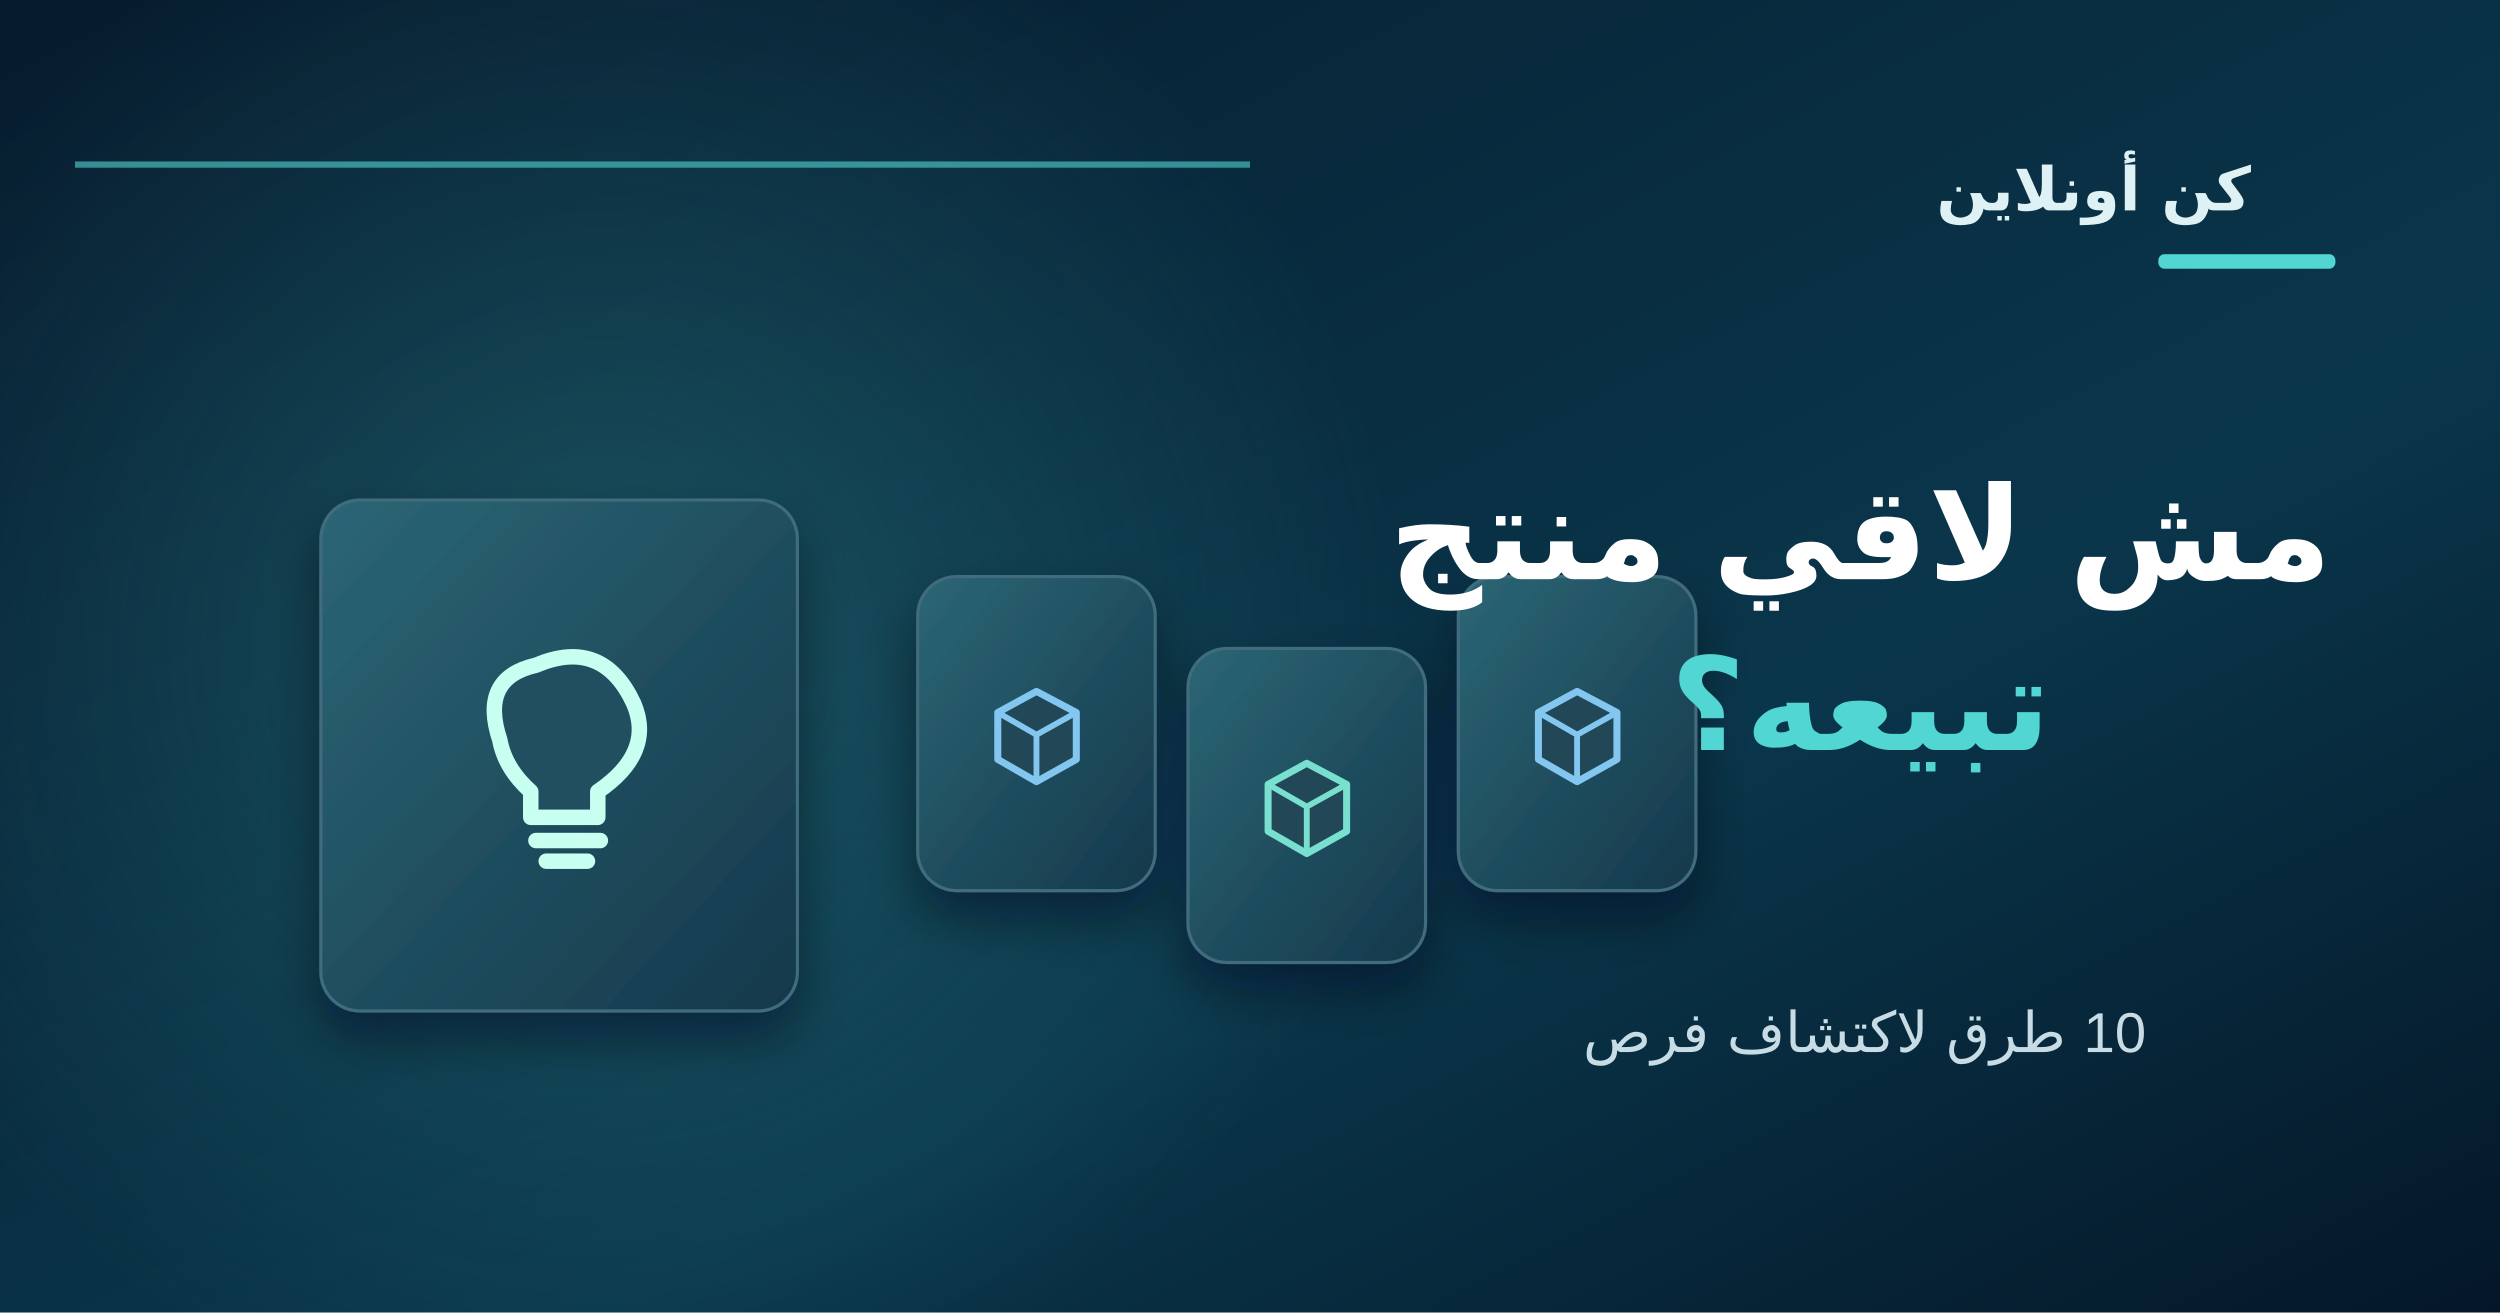
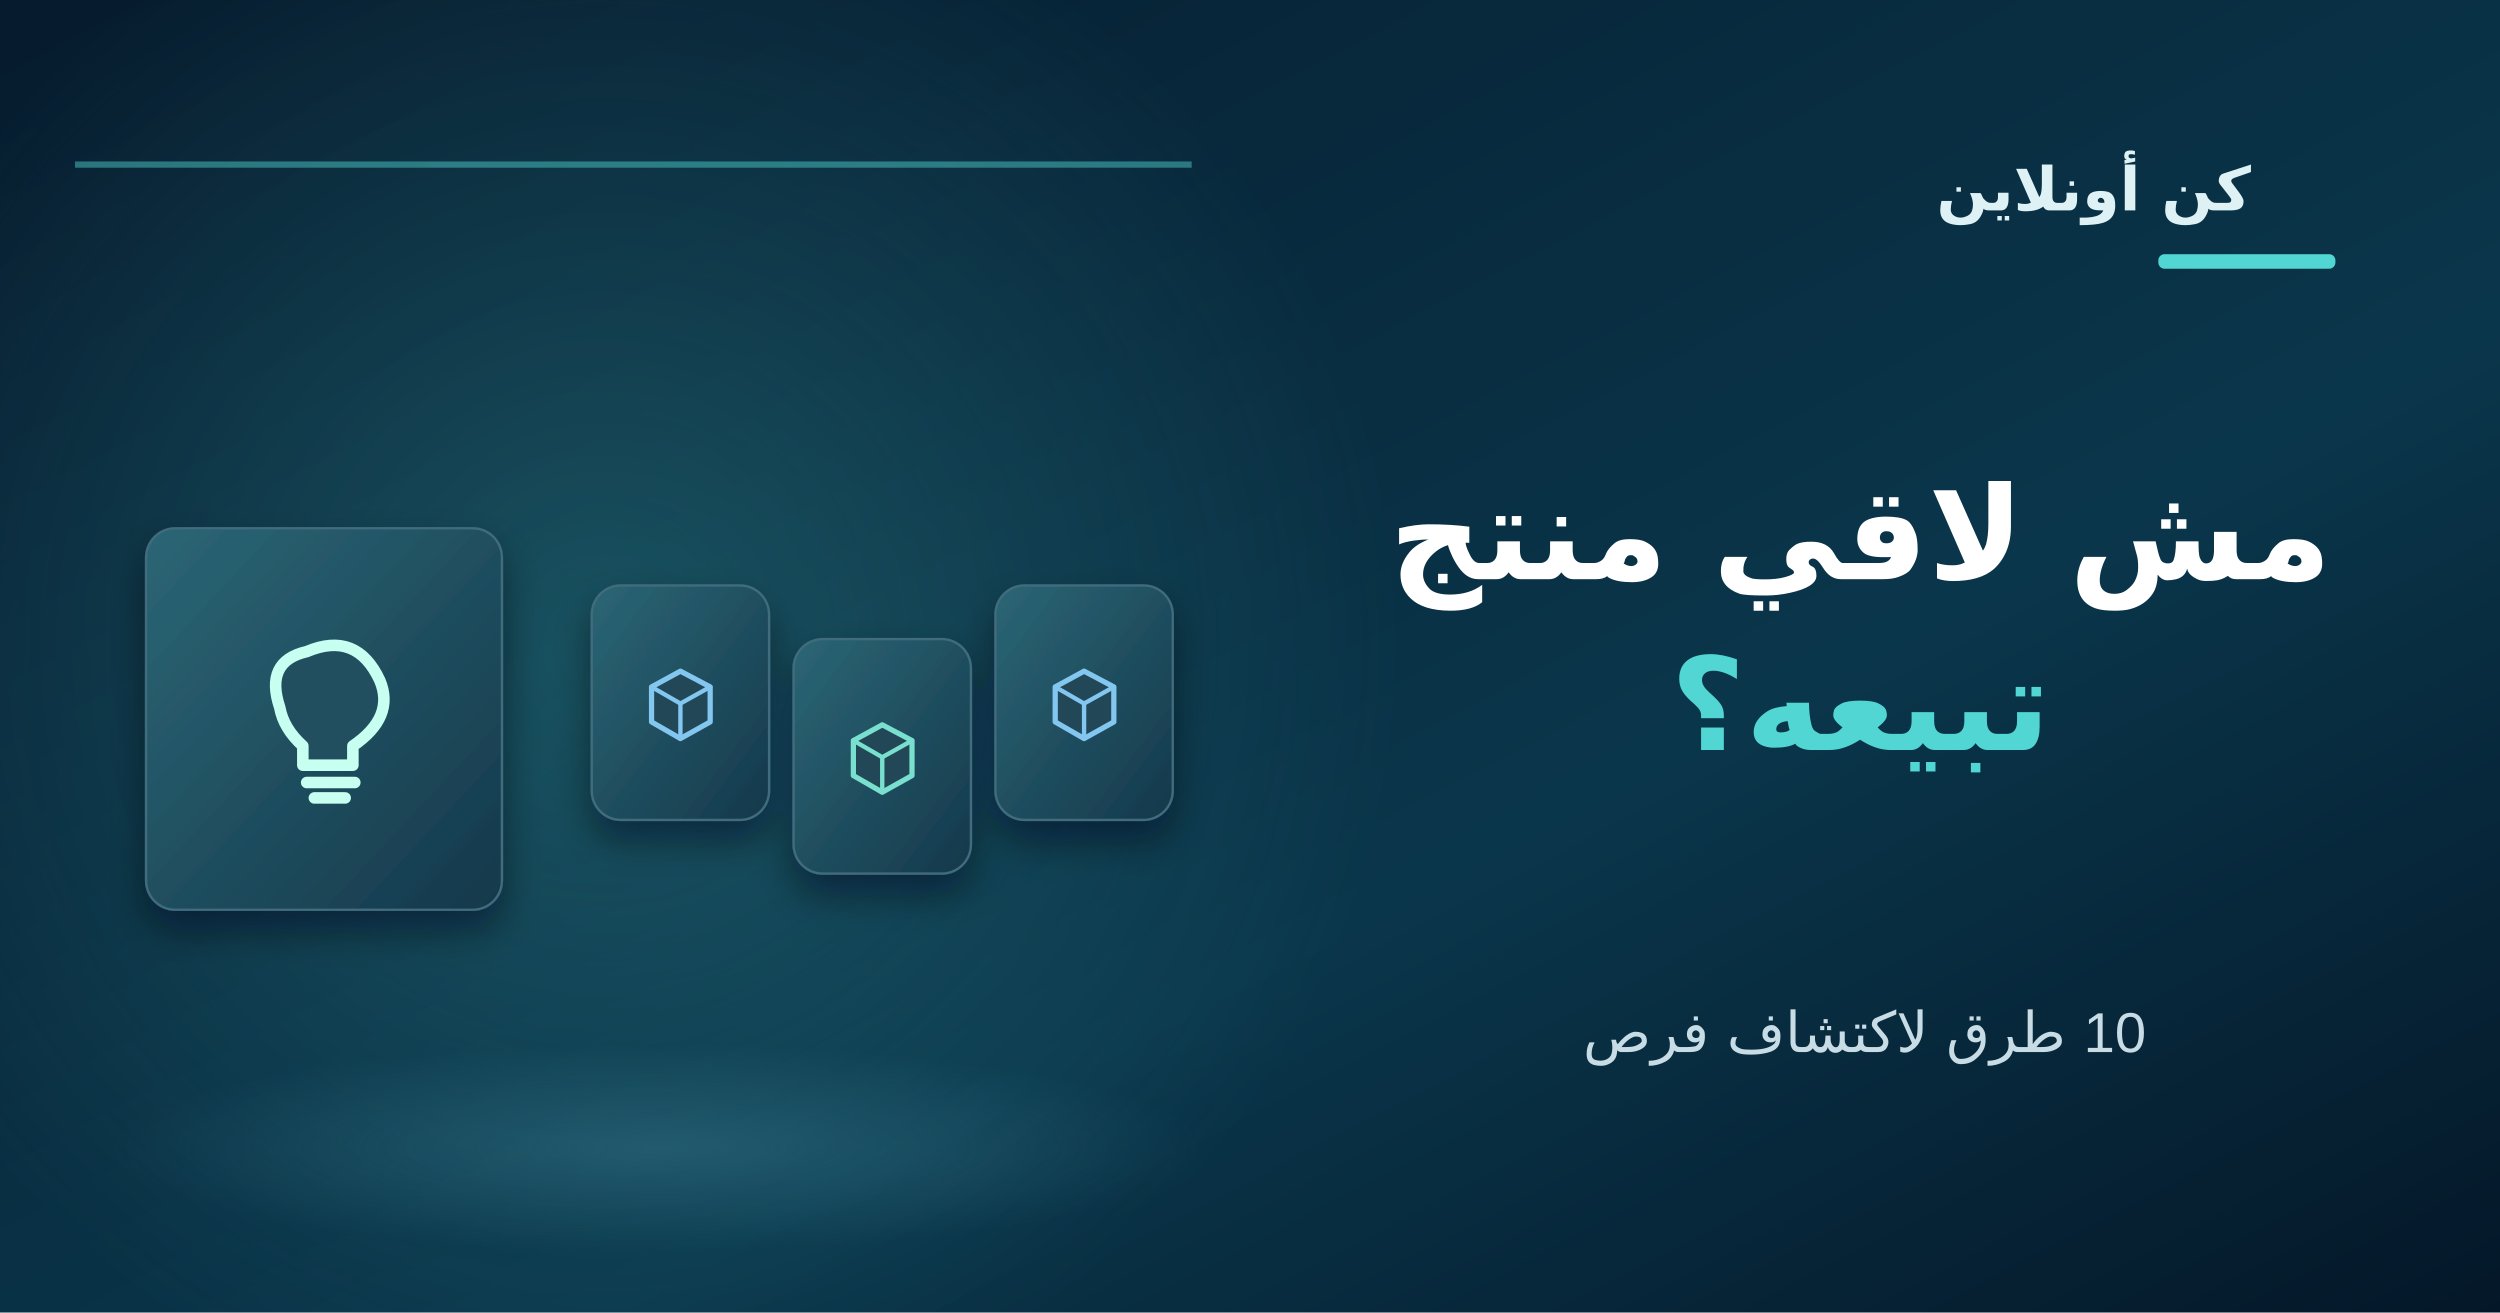
<svg xmlns="http://www.w3.org/2000/svg" width="1200" height="630" viewBox="0 0 1200 630" role="img" aria-labelledby="title desc">
  <defs>
    <linearGradient id="bg" x1="0" y1="0" x2="1" y2="1">
      <stop stop-color="#061b2d" />
      <stop offset=".62" stop-color="#0a364b" />
      <stop offset="1" stop-color="#041728" />
    </linearGradient>
    <radialGradient id="glow">
      <stop stop-color="#51d6d3" stop-opacity=".23" />
      <stop offset="1" stop-color="#51d6d3" stop-opacity="0" />
    </radialGradient>
    <linearGradient id="glass" x1="0" y1="0" x2="1" y2="1">
      <stop stop-color="#2b6675" />
      <stop offset="1" stop-color="#15384b" />
    </linearGradient>
    <filter id="drop" x="-30%" y="-30%" width="170%" height="170%">
      <feDropShadow dx="0" dy="17" stdDeviation="16" flood-color="#010e19" flood-opacity=".45" />
    </filter>
+     <clipPath id="artStage">
+       <rect x="15" y="105" width="614" height="440" rx="12" />
+     </clipPath>
+     <radialGradient id="floor">
+       <stop stop-color="#3a798d" stop-opacity=".45" />
+       <stop offset="1" stop-color="#3a798d" stop-opacity="0" />
+     </radialGradient>
  </defs>
  <rect width="1200" height="630" fill="url(#bg)" />
  <circle cx="290" cy="310" r="381" fill="url(#glow)" />
-   <path d="M36 79H600" stroke="#51d6d3" stroke-width="3" opacity=".6" />
-   <g id="topic-art" filter="url(#drop)" transform="translate(40 108) scale(.75)">
-     <rect x="152" y="176" width="305" height="327" rx="25" fill="url(#glass)" stroke="#416c7d" stroke-width="2" />
-     <g transform="translate(222 257) scale(1.65)">
-       <path d="M27 44Q19 20 41 15Q67 4 79 30Q87 49 65 64V74H39V64Q29 55 27 44ZM41 83H66" fill="#244f60" stroke="#c7fff0" stroke-width="6" stroke-linecap="round" stroke-linejoin="round" />
-       <path d="M45 91H61" fill="none" stroke="#c7fff0" stroke-width="6" stroke-linecap="round" stroke-linejoin="round" />
-     </g>
-     <rect x="534" y="225" width="152" height="201" rx="25" fill="url(#glass)" stroke="#416c7d" stroke-width="2" />
-     <g transform="translate(572.5 288) scale(0.75)">
-       <path d="M17 32L50 14L84 32V72L50 91L17 72Z" fill="#204757" stroke="#83c6f0" stroke-width="6" stroke-linecap="round" stroke-linejoin="round" />
-       <path d="M17 32L50 51L84 32M50 51V91" fill="none" stroke="#83c6f0" stroke-width="5" stroke-linecap="round" stroke-linejoin="round" />
-     </g>
-     <rect x="707" y="271" width="152" height="201" rx="25" fill="url(#glass)" stroke="#416c7d" stroke-width="2" />
-     <g transform="translate(745.5 334) scale(0.75)">
-       <path d="M17 32L50 14L84 32V72L50 91L17 72Z" fill="#204757" stroke="#79dfcf" stroke-width="6" stroke-linecap="round" stroke-linejoin="round" />
-       <path d="M17 32L50 51L84 32M50 51V91" fill="none" stroke="#79dfcf" stroke-width="5" stroke-linecap="round" stroke-linejoin="round" />
-     </g>
-     <rect x="880" y="225" width="152" height="201" rx="25" fill="url(#glass)" stroke="#416c7d" stroke-width="2" />
-     <g transform="translate(918.5 288) scale(0.75)">
-       <path d="M17 32L50 14L84 32V72L50 91L17 72Z" fill="#204757" stroke="#83c6f0" stroke-width="6" stroke-linecap="round" stroke-linejoin="round" />
-       <path d="M17 32L50 51L84 32M50 51V91" fill="none" stroke="#83c6f0" stroke-width="5" stroke-linecap="round" stroke-linejoin="round" />
+   <ellipse cx="315" cy="551" rx="260" ry="50" fill="url(#floor)" />
+   <path d="M36 79H572" stroke="#51d6d3" stroke-width="3" opacity=".46" />
+   <g clip-path="url(#artStage)">
+     <g id="topic-art" filter="url(#drop)" transform="translate(-15 155) scale(.56)">
+       <rect x="152" y="176" width="305" height="327" rx="25" fill="url(#glass)" stroke="#416c7d" stroke-width="2" />
+       <g transform="translate(222 257) scale(1.65)">
+         <path d="M27 44Q19 20 41 15Q67 4 79 30Q87 49 65 64V74H39V64Q29 55 27 44ZM41 83H66" fill="#244f60" stroke="#c7fff0" stroke-width="6" stroke-linecap="round" stroke-linejoin="round" />
+         <path d="M45 91H61" fill="none" stroke="#c7fff0" stroke-width="6" stroke-linecap="round" stroke-linejoin="round" />
+       </g>
+       <rect x="534" y="225" width="152" height="201" rx="25" fill="url(#glass)" stroke="#416c7d" stroke-width="2" />
+       <g transform="translate(572.5 288) scale(0.75)">
+         <path d="M17 32L50 14L84 32V72L50 91L17 72Z" fill="#204757" stroke="#83c6f0" stroke-width="6" stroke-linecap="round" stroke-linejoin="round" />
+         <path d="M17 32L50 51L84 32M50 51V91" fill="none" stroke="#83c6f0" stroke-width="5" stroke-linecap="round" stroke-linejoin="round" />
+       </g>
+       <rect x="707" y="271" width="152" height="201" rx="25" fill="url(#glass)" stroke="#416c7d" stroke-width="2" />
+       <g transform="translate(745.5 334) scale(0.75)">
+         <path d="M17 32L50 14L84 32V72L50 91L17 72Z" fill="#204757" stroke="#79dfcf" stroke-width="6" stroke-linecap="round" stroke-linejoin="round" />
+         <path d="M17 32L50 51L84 32M50 51V91" fill="none" stroke="#79dfcf" stroke-width="5" stroke-linecap="round" stroke-linejoin="round" />
+       </g>
+       <rect x="880" y="225" width="152" height="201" rx="25" fill="url(#glass)" stroke="#416c7d" stroke-width="2" />
+       <g transform="translate(918.5 288) scale(0.75)">
+         <path d="M17 32L50 14L84 32V72L50 91L17 72Z" fill="#204757" stroke="#83c6f0" stroke-width="6" stroke-linecap="round" stroke-linejoin="round" />
+         <path d="M17 32L50 51L84 32M50 51V91" fill="none" stroke="#83c6f0" stroke-width="5" stroke-linecap="round" stroke-linejoin="round" />
+       </g>
    </g>
  </g>
  <text x="1005" y="101" direction="rtl" text-anchor="middle" font-family="Cairo,Tajawal,Segoe UI,Arial,sans-serif" font-size="29" font-weight="700" fill="#def2f5">كن أونلاين</text>
  <rect x="1036" y="122" width="85" height="7" rx="3" fill="#51d6d3" />
  <g id="hook">
    <text x="893" y="278" direction="rtl" unicode-bidi="plaintext" text-anchor="middle" font-family="Cairo,Tajawal,Segoe UI,Arial,sans-serif" font-size="62" font-weight="900" fill="#ffffff">مش لاقي منتج</text>
    <text x="893" y="360" direction="rtl" unicode-bidi="plaintext" text-anchor="middle" font-family="Cairo,Tajawal,Segoe UI,Arial,sans-serif" font-size="62" font-weight="900" fill="#51d6d3">تبيعه؟</text>
  </g>
  <text x="895" y="505" direction="rtl" text-anchor="middle" font-family="Cairo,Tajawal,Segoe UI,Arial,sans-serif" font-size="27" fill="#c8dce5">10 طرق لاكتشاف فرص</text>
</svg>
